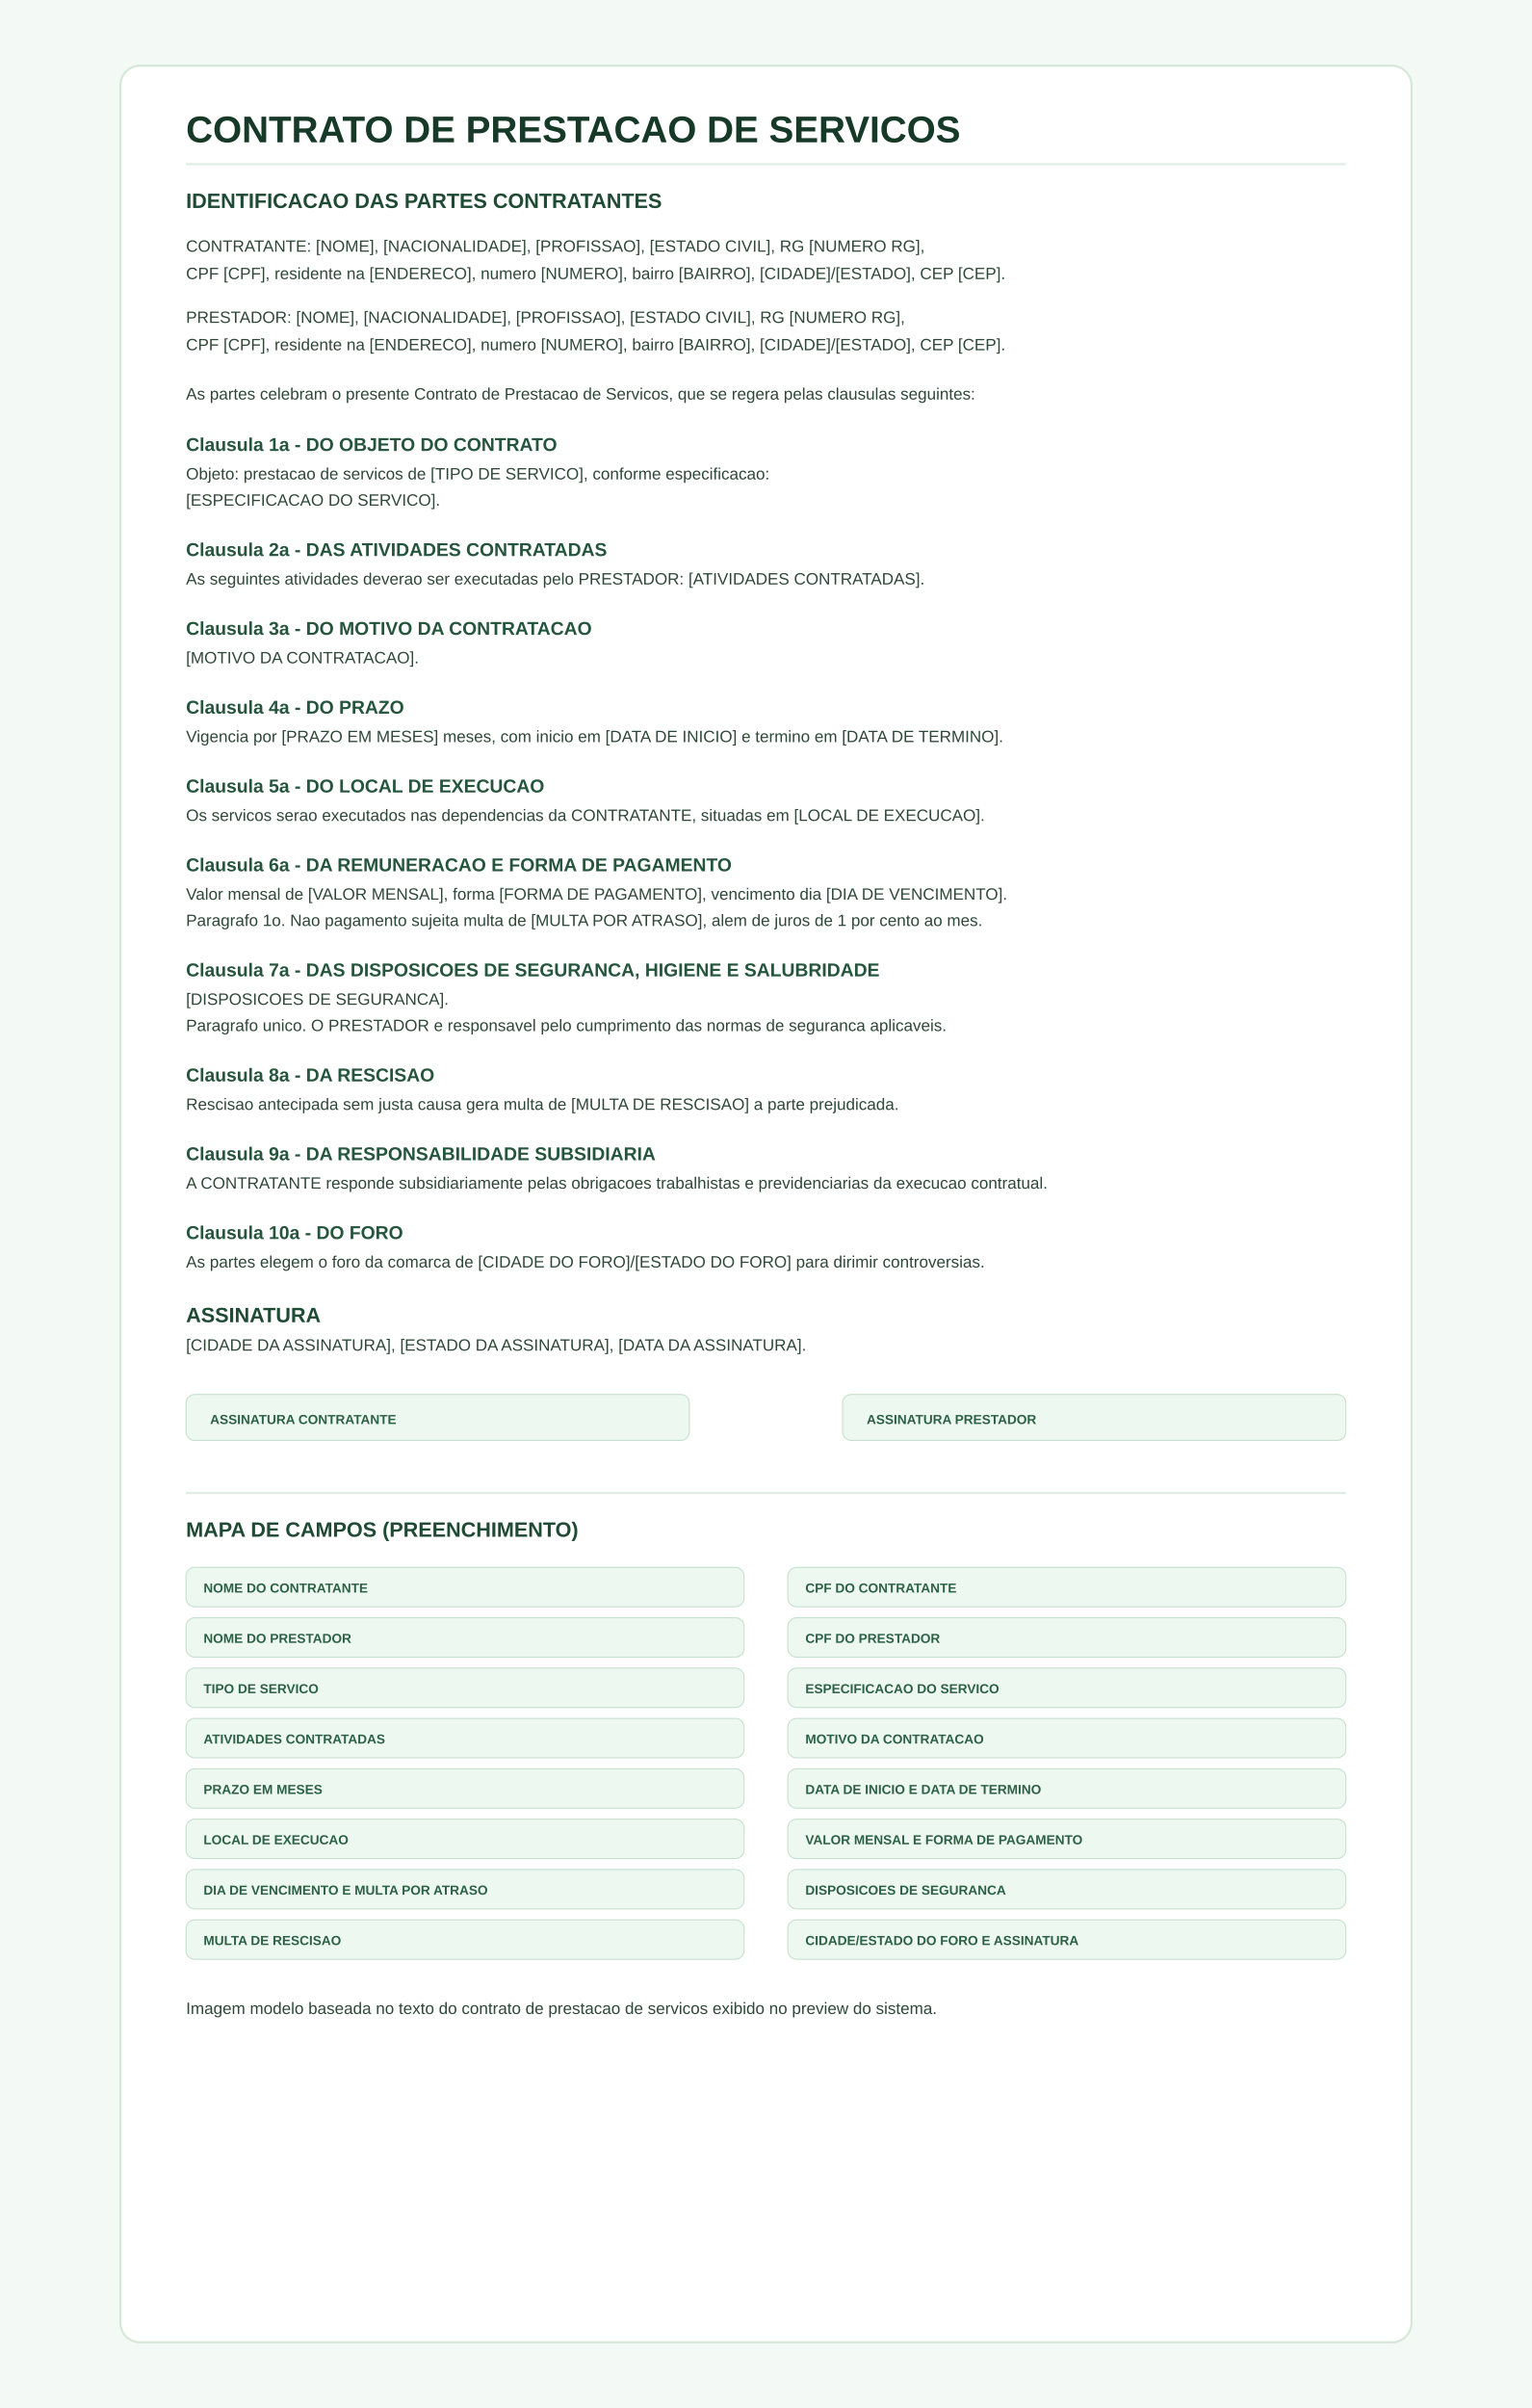
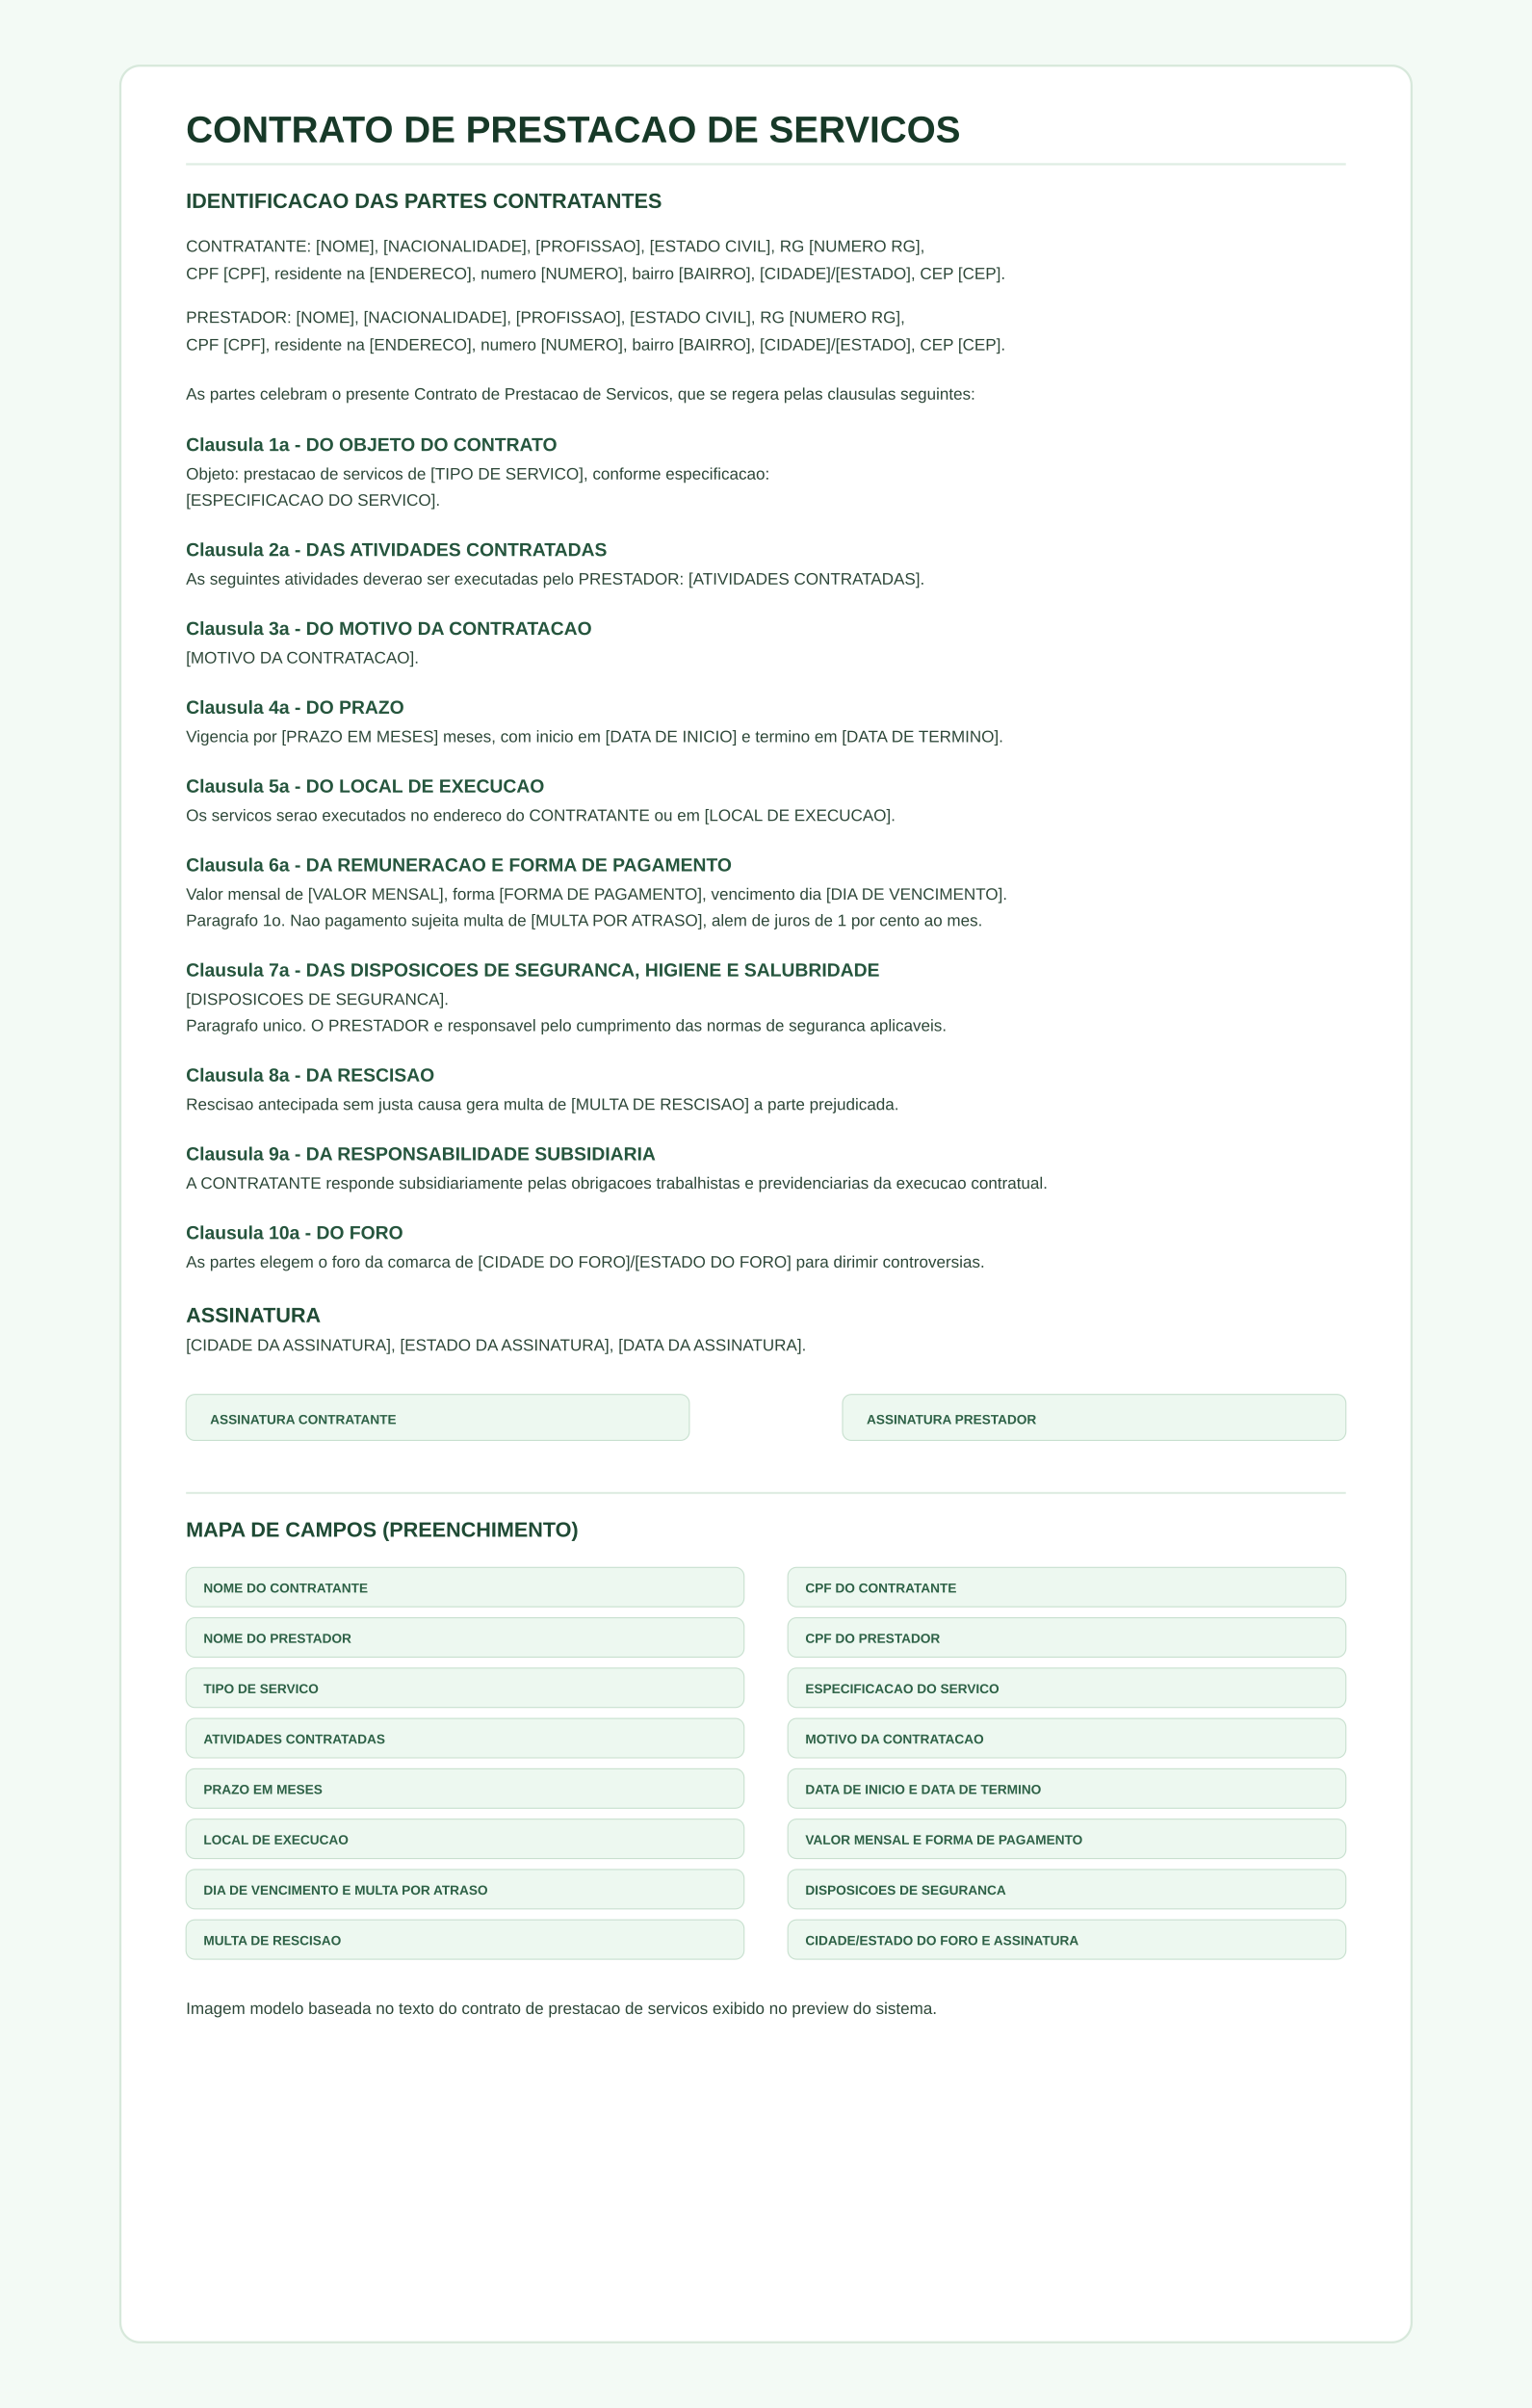
<svg xmlns="http://www.w3.org/2000/svg" width="1400" height="2200" viewBox="0 0 1400 2200" role="img" aria-label="Modelo visual de contrato de prestacao de servicos com campos nomeados">
  <defs>
    <style>
      .paper { fill: #ffffff; stroke: #d7e8db; stroke-width: 2; }
      .title { font: 700 34px Arial, sans-serif; fill: #173928; }
      .subtitle { font: 700 19px Arial, sans-serif; fill: #1f4a34; }
      .clause { font: 700 17px Arial, sans-serif; fill: #25553d; }
      .body { font: 500 15px Arial, sans-serif; fill: #2d4738; }
      .label { fill: #edf8f0; stroke: #c8e0cf; stroke-width: 1; }
      .label-text { font: 700 12px Arial, sans-serif; fill: #2d6146; }
      .divider { stroke: #dfede3; stroke-width: 2; }
    </style>
  </defs>
  <rect width="1400" height="2200" fill="#f3faf5" />
  <rect x="110" y="60" width="1180" height="2080" rx="18" class="paper" />
  <text x="170" y="130" class="title">CONTRATO DE PRESTACAO DE SERVICOS</text>
  <line x1="170" y1="150" x2="1230" y2="150" class="divider" />
  <text x="170" y="190" class="subtitle">IDENTIFICACAO DAS PARTES CONTRATANTES</text>
  <text x="170" y="230" class="body">CONTRATANTE: [NOME], [NACIONALIDADE], [PROFISSAO], [ESTADO CIVIL], RG [NUMERO RG],</text>
  <text x="170" y="255" class="body">CPF [CPF], residente na [ENDERECO], numero [NUMERO], bairro [BAIRRO], [CIDADE]/[ESTADO], CEP [CEP].</text>
  <text x="170" y="295" class="body">PRESTADOR: [NOME], [NACIONALIDADE], [PROFISSAO], [ESTADO CIVIL], RG [NUMERO RG],</text>
  <text x="170" y="320" class="body">CPF [CPF], residente na [ENDERECO], numero [NUMERO], bairro [BAIRRO], [CIDADE]/[ESTADO], CEP [CEP].</text>
  <text x="170" y="365" class="body">As partes celebram o presente Contrato de Prestacao de Servicos, que se regera pelas clausulas seguintes:</text>
  <text x="170" y="412" class="clause">Clausula 1a - DO OBJETO DO CONTRATO</text>
  <text x="170" y="438" class="body">Objeto: prestacao de servicos de [TIPO DE SERVICO], conforme especificacao:</text>
  <text x="170" y="462" class="body">[ESPECIFICACAO DO SERVICO].</text>
  <text x="170" y="508" class="clause">Clausula 2a - DAS ATIVIDADES CONTRATADAS</text>
  <text x="170" y="534" class="body">As seguintes atividades deverao ser executadas pelo PRESTADOR: [ATIVIDADES CONTRATADAS].</text>
  <text x="170" y="580" class="clause">Clausula 3a - DO MOTIVO DA CONTRATACAO</text>
  <text x="170" y="606" class="body">[MOTIVO DA CONTRATACAO].</text>
  <text x="170" y="652" class="clause">Clausula 4a - DO PRAZO</text>
  <text x="170" y="678" class="body">Vigencia por [PRAZO EM MESES] meses, com inicio em [DATA DE INICIO] e termino em [DATA DE TERMINO].</text>
  <text x="170" y="724" class="clause">Clausula 5a - DO LOCAL DE EXECUCAO</text>
-   <text x="170" y="750" class="body">Os servicos serao executados nas dependencias da CONTRATANTE, situadas em [LOCAL DE EXECUCAO].</text>
+   <text x="170" y="750" class="body">Os servicos serao executados no endereco do CONTRATANTE ou em [LOCAL DE EXECUCAO].</text>
  <text x="170" y="796" class="clause">Clausula 6a - DA REMUNERACAO E FORMA DE PAGAMENTO</text>
  <text x="170" y="822" class="body">Valor mensal de [VALOR MENSAL], forma [FORMA DE PAGAMENTO], vencimento dia [DIA DE VENCIMENTO].</text>
  <text x="170" y="846" class="body">Paragrafo 1o. Nao pagamento sujeita multa de [MULTA POR ATRASO], alem de juros de 1 por cento ao mes.</text>
  <text x="170" y="892" class="clause">Clausula 7a - DAS DISPOSICOES DE SEGURANCA, HIGIENE E SALUBRIDADE</text>
  <text x="170" y="918" class="body">[DISPOSICOES DE SEGURANCA].</text>
  <text x="170" y="942" class="body">Paragrafo unico. O PRESTADOR e responsavel pelo cumprimento das normas de seguranca aplicaveis.</text>
  <text x="170" y="988" class="clause">Clausula 8a - DA RESCISAO</text>
  <text x="170" y="1014" class="body">Rescisao antecipada sem justa causa gera multa de [MULTA DE RESCISAO] a parte prejudicada.</text>
  <text x="170" y="1060" class="clause">Clausula 9a - DA RESPONSABILIDADE SUBSIDIARIA</text>
  <text x="170" y="1086" class="body">A CONTRATANTE responde subsidiariamente pelas obrigacoes trabalhistas e previdenciarias da execucao contratual.</text>
  <text x="170" y="1132" class="clause">Clausula 10a - DO FORO</text>
  <text x="170" y="1158" class="body">As partes elegem o foro da comarca de [CIDADE DO FORO]/[ESTADO DO FORO] para dirimir controversias.</text>
  <text x="170" y="1208" class="subtitle">ASSINATURA</text>
  <text x="170" y="1234" class="body">[CIDADE DA ASSINATURA], [ESTADO DA ASSINATURA], [DATA DA ASSINATURA].</text>
  <rect x="170" y="1274" width="460" height="42" rx="8" class="label" />
  <text x="192" y="1301" class="label-text">ASSINATURA CONTRATANTE</text>
  <rect x="770" y="1274" width="460" height="42" rx="8" class="label" />
  <text x="792" y="1301" class="label-text">ASSINATURA PRESTADOR</text>
  <line x1="170" y1="1364" x2="1230" y2="1364" class="divider" />
  <text x="170" y="1404" class="subtitle">MAPA DE CAMPOS (PREENCHIMENTO)</text>
  <rect x="170" y="1432" width="510" height="36" rx="8" class="label" />
  <text x="186" y="1455" class="label-text">NOME DO CONTRATANTE</text>
  <rect x="720" y="1432" width="510" height="36" rx="8" class="label" />
  <text x="736" y="1455" class="label-text">CPF DO CONTRATANTE</text>
  <rect x="170" y="1478" width="510" height="36" rx="8" class="label" />
  <text x="186" y="1501" class="label-text">NOME DO PRESTADOR</text>
  <rect x="720" y="1478" width="510" height="36" rx="8" class="label" />
  <text x="736" y="1501" class="label-text">CPF DO PRESTADOR</text>
  <rect x="170" y="1524" width="510" height="36" rx="8" class="label" />
  <text x="186" y="1547" class="label-text">TIPO DE SERVICO</text>
  <rect x="720" y="1524" width="510" height="36" rx="8" class="label" />
  <text x="736" y="1547" class="label-text">ESPECIFICACAO DO SERVICO</text>
  <rect x="170" y="1570" width="510" height="36" rx="8" class="label" />
  <text x="186" y="1593" class="label-text">ATIVIDADES CONTRATADAS</text>
  <rect x="720" y="1570" width="510" height="36" rx="8" class="label" />
  <text x="736" y="1593" class="label-text">MOTIVO DA CONTRATACAO</text>
  <rect x="170" y="1616" width="510" height="36" rx="8" class="label" />
  <text x="186" y="1639" class="label-text">PRAZO EM MESES</text>
  <rect x="720" y="1616" width="510" height="36" rx="8" class="label" />
  <text x="736" y="1639" class="label-text">DATA DE INICIO E DATA DE TERMINO</text>
  <rect x="170" y="1662" width="510" height="36" rx="8" class="label" />
  <text x="186" y="1685" class="label-text">LOCAL DE EXECUCAO</text>
  <rect x="720" y="1662" width="510" height="36" rx="8" class="label" />
  <text x="736" y="1685" class="label-text">VALOR MENSAL E FORMA DE PAGAMENTO</text>
  <rect x="170" y="1708" width="510" height="36" rx="8" class="label" />
  <text x="186" y="1731" class="label-text">DIA DE VENCIMENTO E MULTA POR ATRASO</text>
  <rect x="720" y="1708" width="510" height="36" rx="8" class="label" />
  <text x="736" y="1731" class="label-text">DISPOSICOES DE SEGURANCA</text>
  <rect x="170" y="1754" width="510" height="36" rx="8" class="label" />
  <text x="186" y="1777" class="label-text">MULTA DE RESCISAO</text>
  <rect x="720" y="1754" width="510" height="36" rx="8" class="label" />
  <text x="736" y="1777" class="label-text">CIDADE/ESTADO DO FORO E ASSINATURA</text>
  <text x="170" y="1840" class="body">Imagem modelo baseada no texto do contrato de prestacao de servicos exibido no preview do sistema.</text>
</svg>
